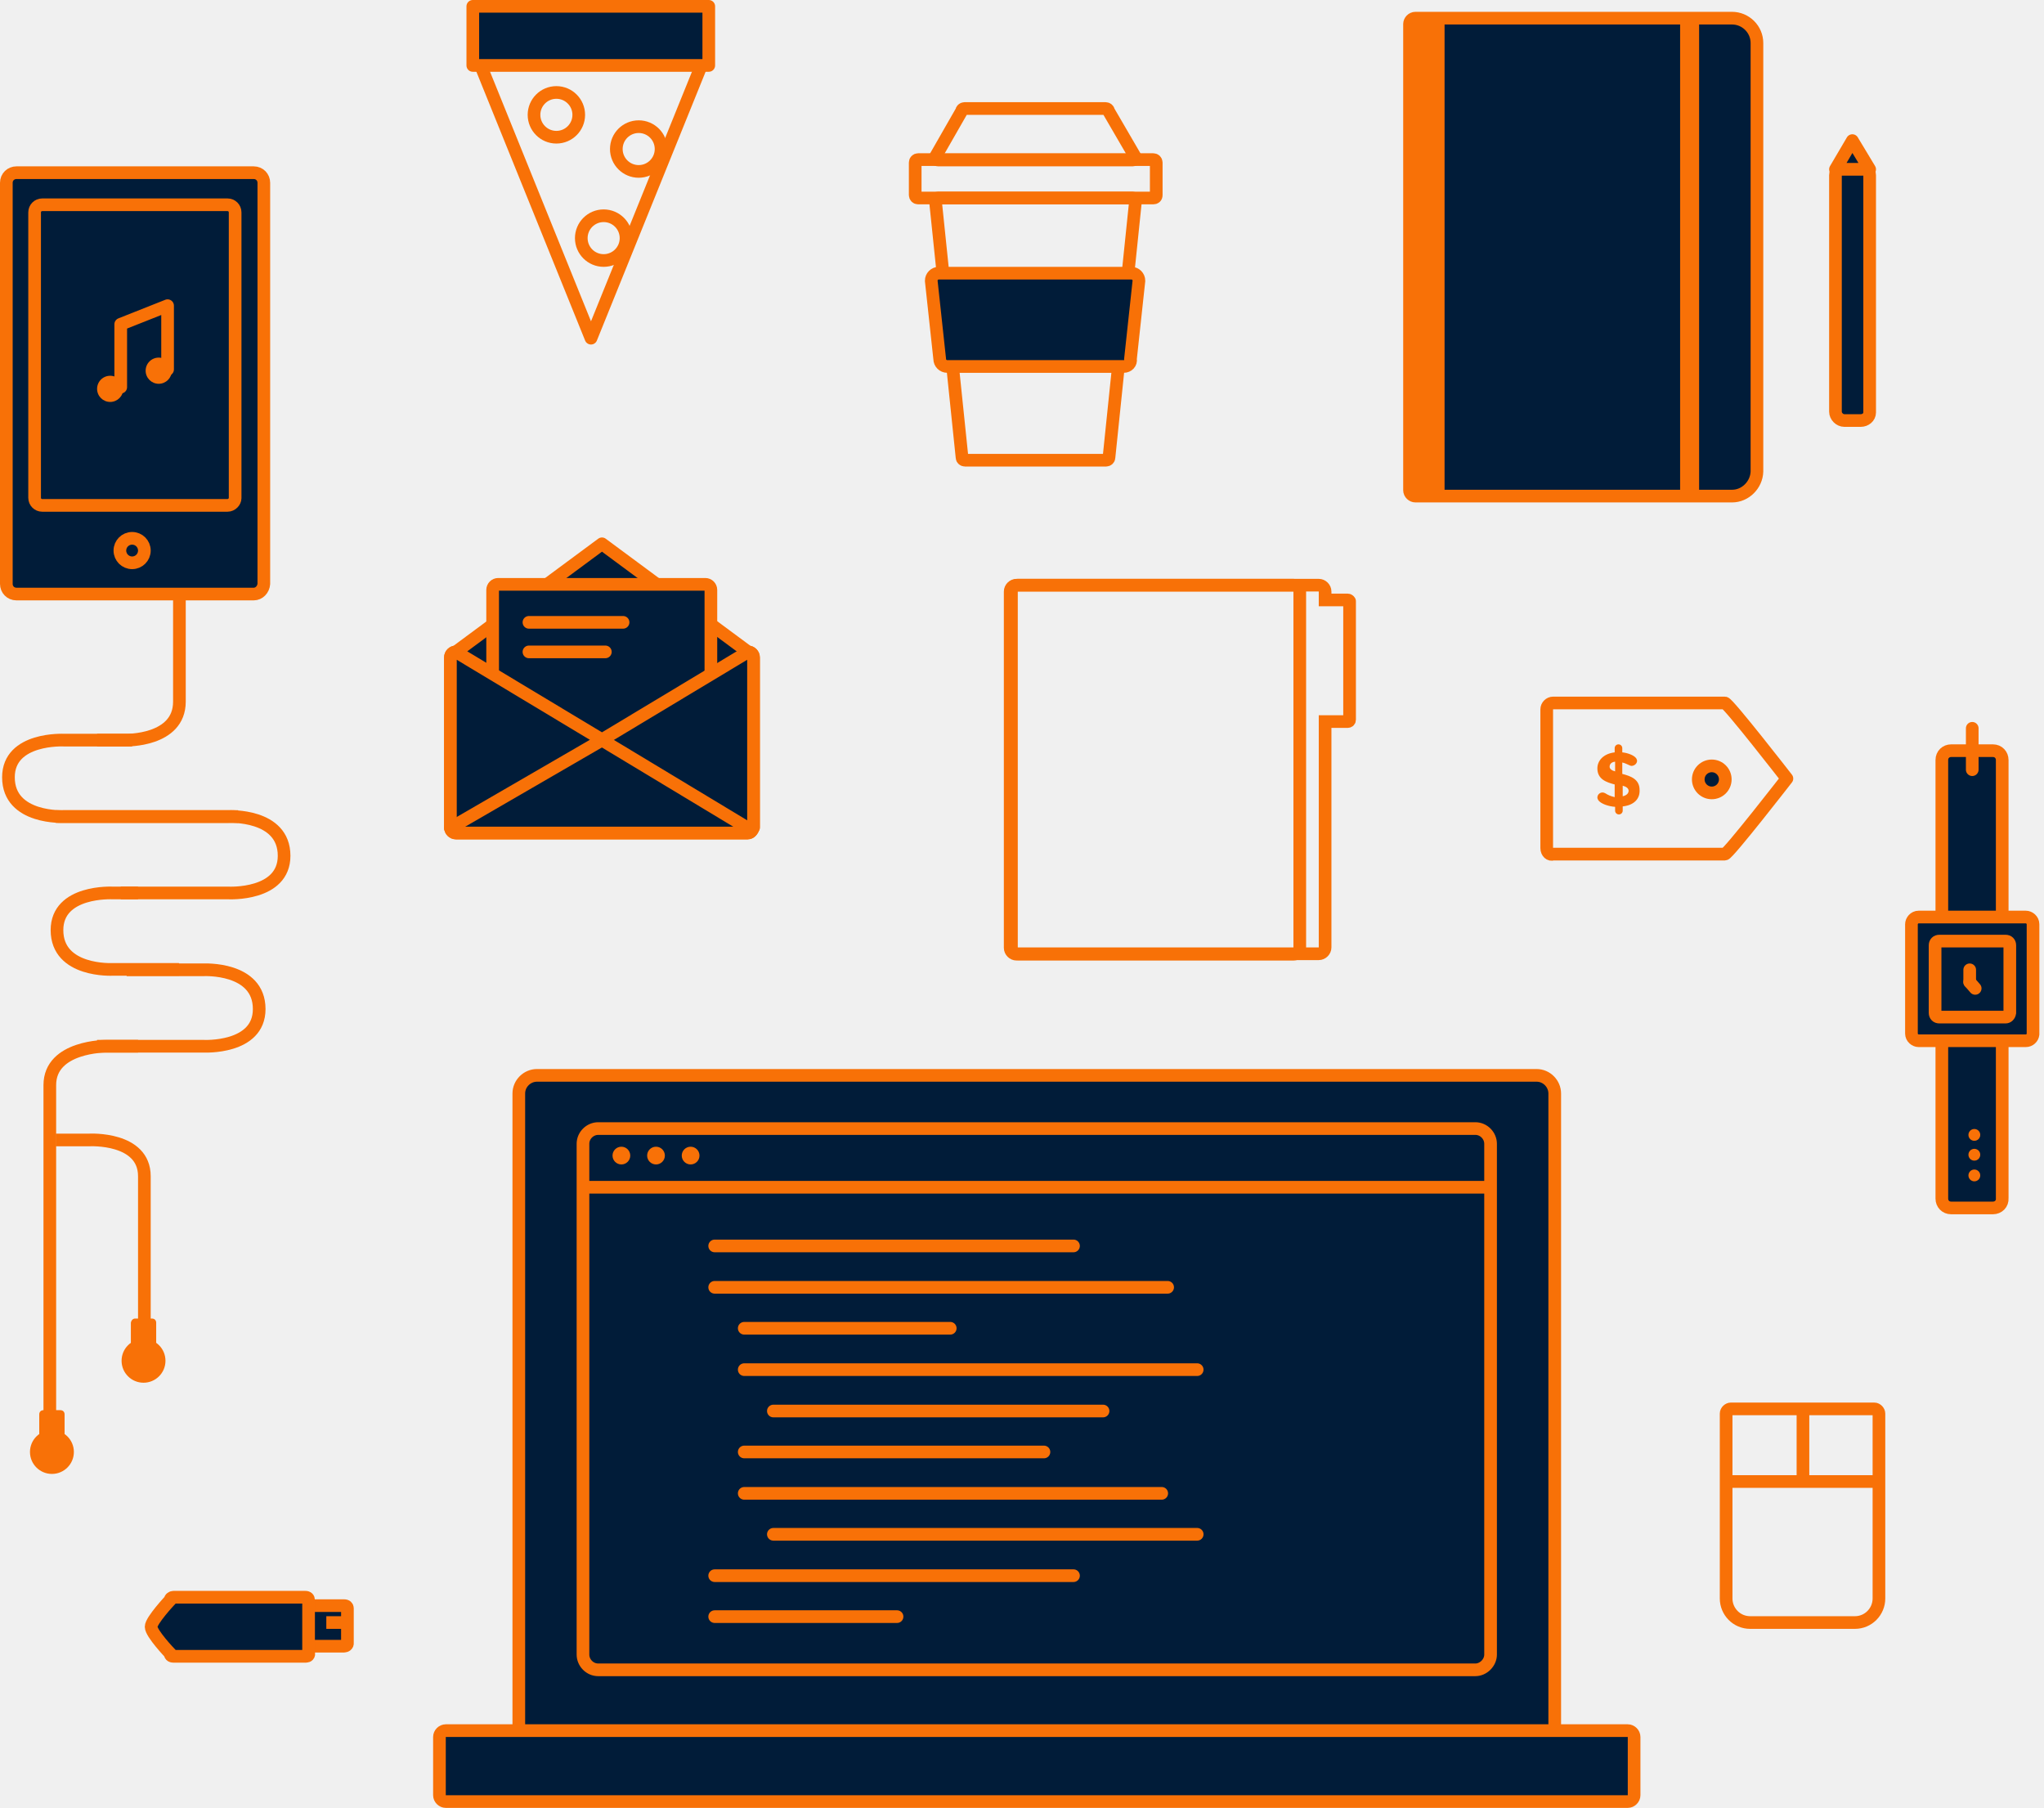
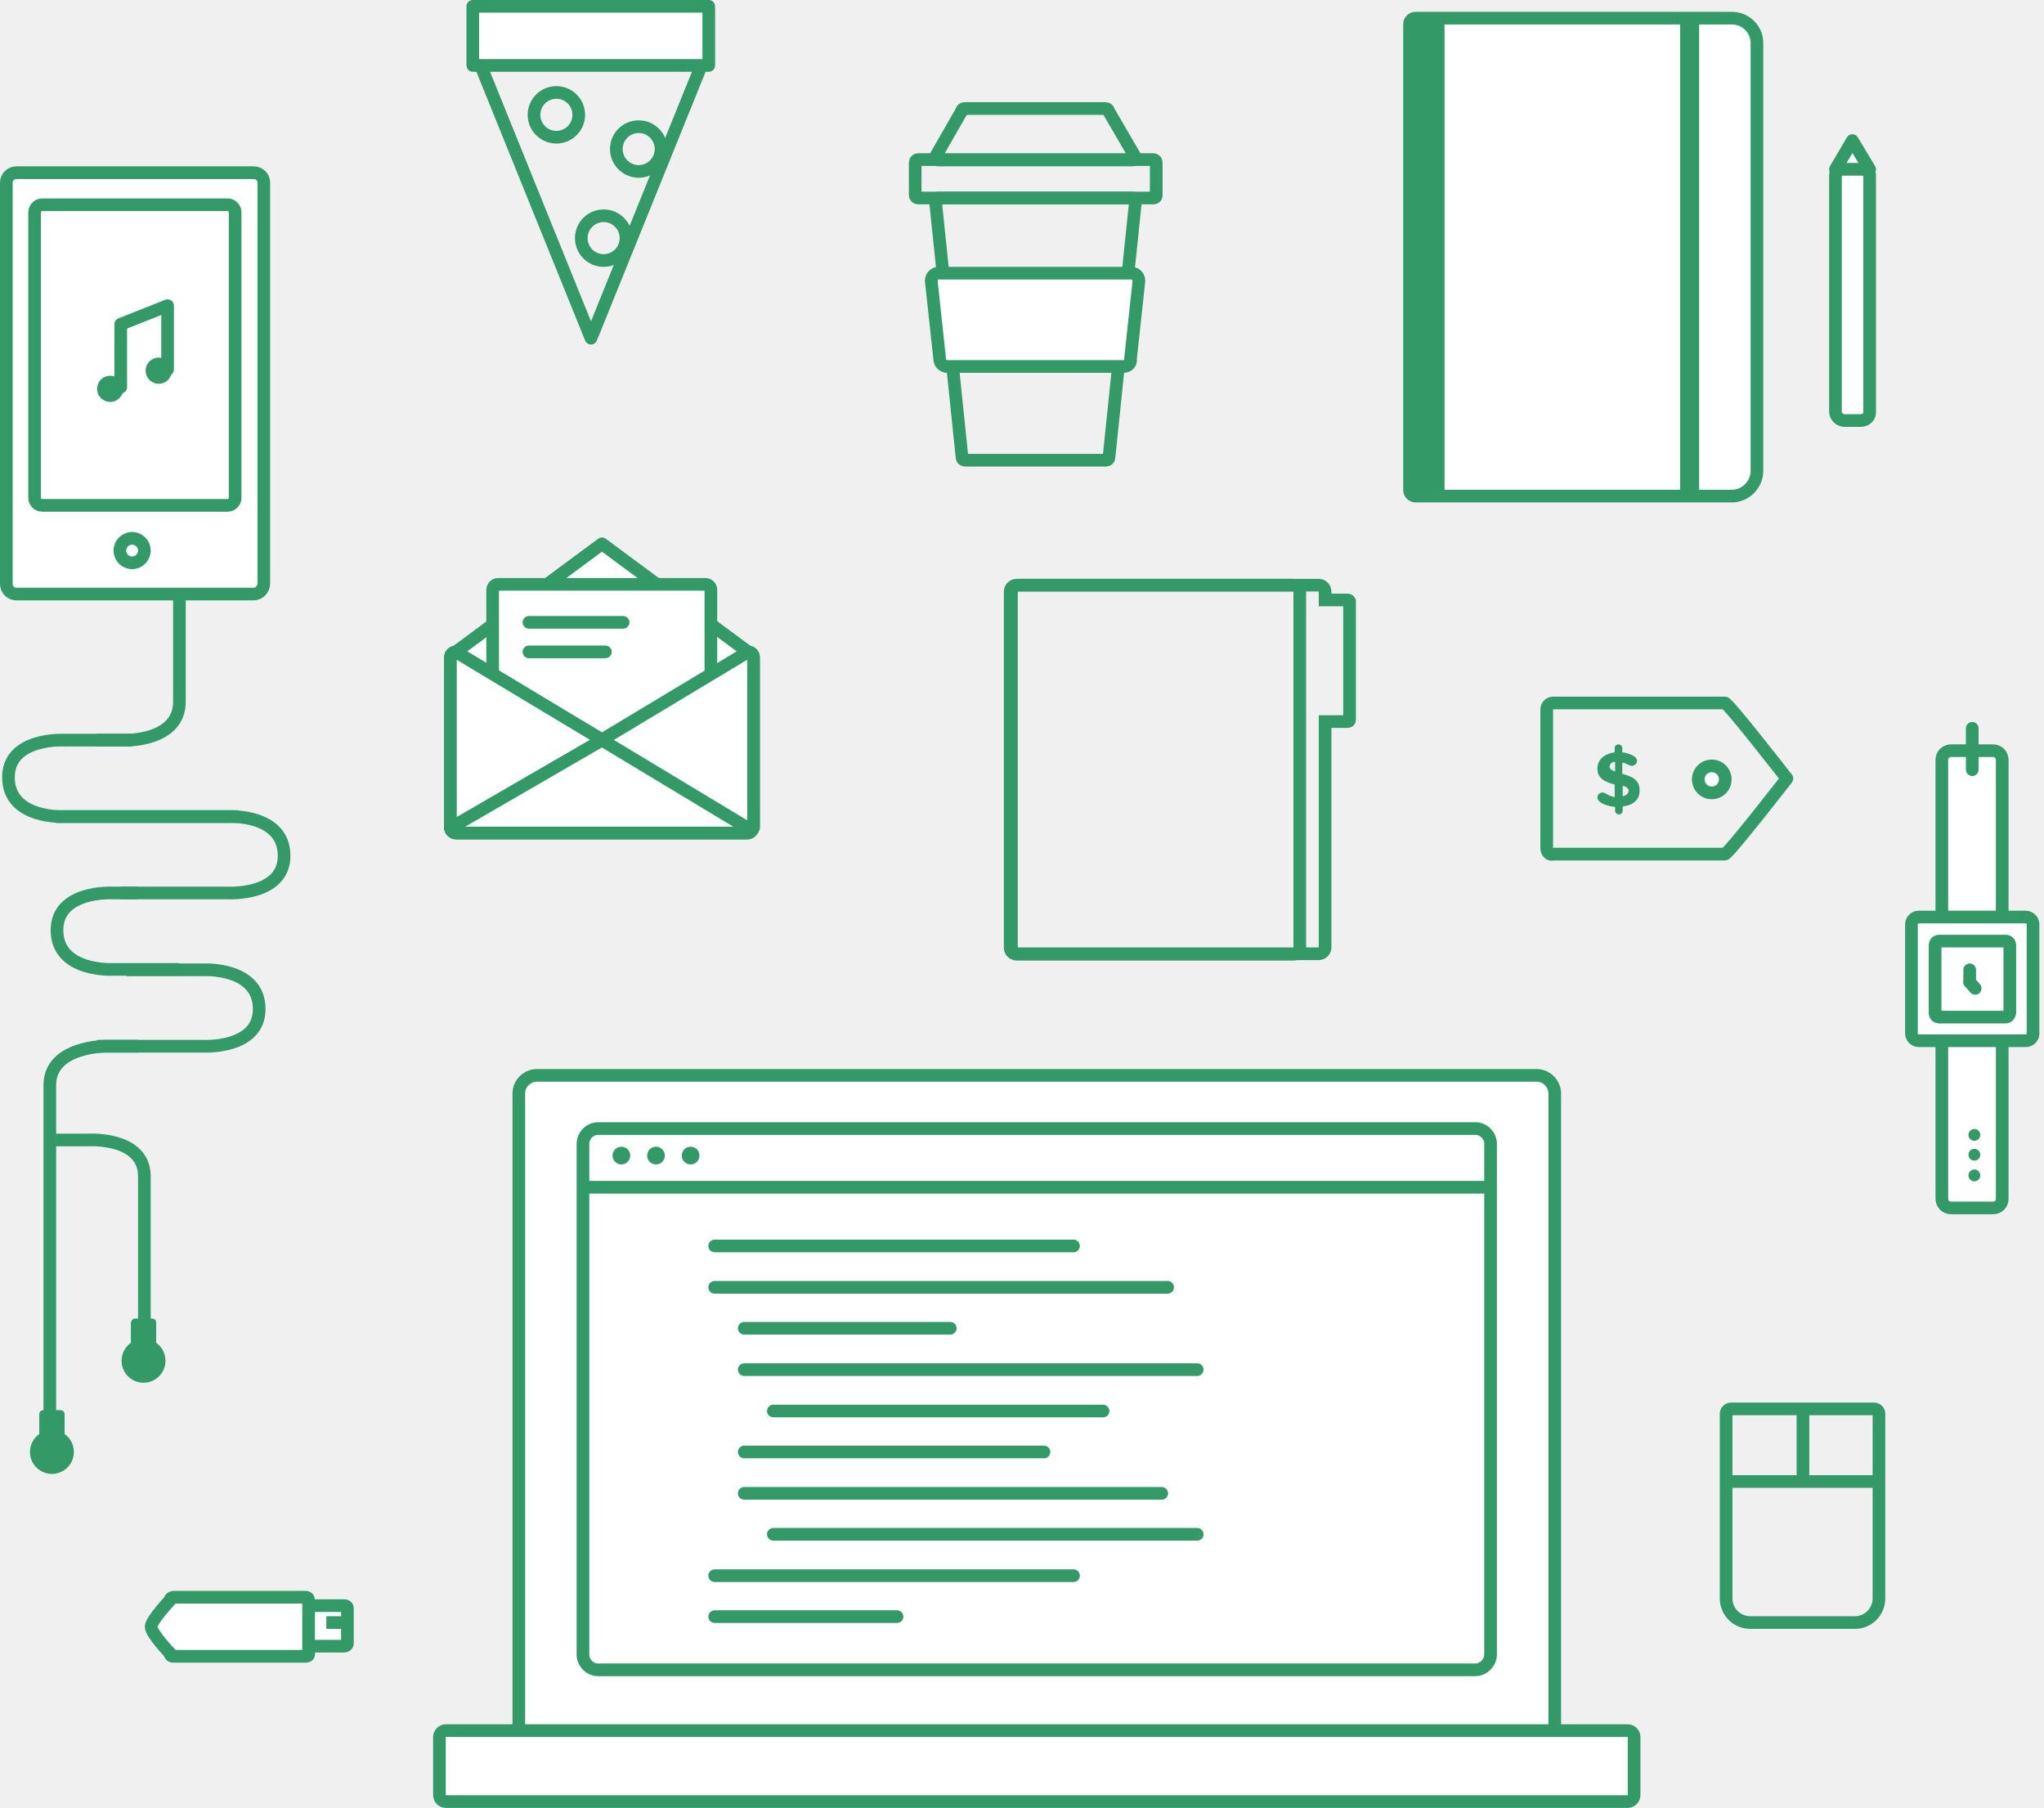
<svg xmlns="http://www.w3.org/2000/svg" version="1.1" id="Layer_1" x="0px" y="0px" viewBox="51.8 0.3 484.2 428.2" enable-background="new 51.8 0.3 484.2 428.2" xml:space="preserve">
  <g>
-     <path fill="#011C39" stroke="#F87107" stroke-width="3" stroke-miterlimit="10" d="M415.8,415.1H179c-2.4,0-4.3-2-4.3-4.3V259.3   c0-2.4,2-4.3,4.3-4.3h236.8c2.4,0,4.3,2,4.3,4.3v151.5C420.1,413.2,418.2,415.1,415.8,415.1z" />
-     <path fill="none" stroke="#F87107" stroke-width="3" stroke-miterlimit="10" d="M401.3,395.8H193.5c-2,0-3.6-1.7-3.6-3.6v-121   c0-2,1.7-3.6,3.6-3.6h207.8c2,0,3.6,1.7,3.6,3.6v121C404.9,394.1,403.2,395.8,401.3,395.8z" />
-     <path fill="#011C39" stroke="#F87107" stroke-width="3" stroke-miterlimit="10" d="M437.4,427h-280c-0.8,0-1.5-0.7-1.5-1.5v-13.8   c0-0.8,0.7-1.5,1.5-1.5h280c0.8,0,1.5,0.7,1.5,1.5v13.8C438.9,426.3,438.2,427,437.4,427z" />
-     <line fill="none" stroke="#F87107" stroke-width="3" stroke-miterlimit="10" x1="189.1" y1="281.5" x2="405.1" y2="281.5" />
-     <circle fill="#F87107" cx="199" cy="274" r="2.1" />
-     <circle fill="#F87107" cx="207.2" cy="274" r="2.1" />
-     <circle fill="#F87107" cx="215.4" cy="274" r="2.1" />
-     <line fill="none" stroke="#F87107" stroke-width="3" stroke-linecap="round" stroke-miterlimit="10" x1="221.1" y1="295.4" x2="306.1" y2="295.4" />
-     <line fill="none" stroke="#F87107" stroke-width="3" stroke-linecap="round" stroke-miterlimit="10" x1="221.1" y1="373.5" x2="306.1" y2="373.5" />
-     <line fill="none" stroke="#F87107" stroke-width="3" stroke-linecap="round" stroke-miterlimit="10" x1="221.1" y1="383.2" x2="264.3" y2="383.2" />
-     <line fill="none" stroke="#F87107" stroke-width="3" stroke-linecap="round" stroke-miterlimit="10" x1="221.1" y1="305.2" x2="328.4" y2="305.2" />
-     <line fill="none" stroke="#F87107" stroke-width="3" stroke-linecap="round" stroke-miterlimit="10" x1="228.1" y1="314.9" x2="276.9" y2="314.9" />
-     <line fill="none" stroke="#F87107" stroke-width="3" stroke-linecap="round" stroke-miterlimit="10" x1="228.1" y1="324.7" x2="335.4" y2="324.7" />
-     <line fill="none" stroke="#F87107" stroke-width="3" stroke-linecap="round" stroke-miterlimit="10" x1="228.1" y1="344.2" x2="299.1" y2="344.2" />
-     <line fill="none" stroke="#F87107" stroke-width="3" stroke-linecap="round" stroke-miterlimit="10" x1="235" y1="334.5" x2="313.1" y2="334.5" />
-     <line fill="none" stroke="#F87107" stroke-width="3" stroke-linecap="round" stroke-miterlimit="10" x1="228.1" y1="354" x2="327" y2="354" />
-     <line fill="none" stroke="#F87107" stroke-width="3" stroke-linecap="round" stroke-miterlimit="10" x1="235" y1="363.7" x2="335.4" y2="363.7" />
-     <path fill="#011C39" stroke="#F87107" stroke-width="3" stroke-miterlimit="10" d="M523.9,286.4H514c-1.3,0-2.2-1-2.2-2.2V180.3   c0-1.3,1-2.2,2.2-2.2h9.9c1.3,0,2.2,1,2.2,2.2v103.8C526.2,285.4,525.2,286.4,523.9,286.4z" />
-     <path fill="#011C39" stroke="#F87107" stroke-width="3" stroke-miterlimit="10" d="M531.7,246.8h-25.4c-0.8,0-1.7-0.7-1.7-1.7   v-25.9c0-0.8,0.7-1.7,1.7-1.7h25.4c0.8,0,1.7,0.7,1.7,1.7v26.1C533.3,246.1,532.6,246.8,531.7,246.8z" />
-     <path fill="#011C39" stroke="#F87107" stroke-width="3" stroke-miterlimit="10" d="M526.9,241.2h-15.7c-0.6,0-1-0.4-1-1v-16   c0-0.6,0.4-1,1-1h15.7c0.6,0,1,0.4,1,1v16C527.8,240.8,527.4,241.2,526.9,241.2z" />
-     <line fill="none" stroke="#F87107" stroke-width="3" stroke-linecap="round" stroke-miterlimit="10" x1="518.4" y1="232.9" x2="518.4" y2="230" />
-     <line fill="none" stroke="#F87107" stroke-width="3" stroke-linecap="round" stroke-miterlimit="10" x1="518.4" y1="232.9" x2="519.7" y2="234.4" />
-     <ellipse fill="none" stroke="#F87107" stroke-width="3" stroke-linecap="round" stroke-linejoin="round" stroke-miterlimit="10" cx="534.5" cy="233" rx="0" ry="1.1" />
-     <circle fill="#F87107" cx="519.5" cy="269.1" r="1.4" />
-     <circle fill="#F87107" cx="519.5" cy="273.8" r="1.4" />
-     <circle fill="#F87107" cx="519.5" cy="278.7" r="1.4" />
-     <line fill="none" stroke="#F87107" stroke-width="3" stroke-linecap="round" stroke-linejoin="round" stroke-miterlimit="10" x1="519" y1="182.6" x2="519" y2="172.8" />
-     <path fill="#011C39" stroke="#F87107" stroke-width="3" stroke-miterlimit="10" d="M133.3,390.2h-31.6c-0.6,0-0.8-0.3-0.8-0.6   c0,0-4.5-3.1-4.5-4.2c0-1,4.5-4.2,4.5-4.2c0-0.3,0.4-0.6,0.8-0.6h31.6c0.6,0,0.8,0.3,0.8,0.6v8.2   C134.2,389.9,133.7,390.2,133.3,390.2z" />
-     <path fill="#011C39" stroke="#F87107" stroke-width="3" stroke-miterlimit="10" d="M124.3,392.6H92.9c-0.6,0-0.8-0.3-0.8-0.7   c0,0-4.5-4.7-4.5-6.3c0-1.5,4.5-6.3,4.5-6.3c0-0.4,0.4-0.7,0.8-0.7h31.2c0.6,0,0.8,0.3,0.8,0.7v12.5   C125.1,392.3,124.7,392.6,124.3,392.6z" />
-     <line fill="none" stroke="#F87107" stroke-width="3" stroke-miterlimit="10" x1="133.3" y1="384.6" x2="129.1" y2="384.6" />
-     <path fill="none" stroke="#F87107" stroke-width="3" stroke-miterlimit="10" d="M320.1,38.2H274c-0.4,0-0.7-0.3-0.7-0.6l6.3-11   c0-0.3,0.3-0.6,0.7-0.6h33.4c0.4,0,0.7,0.3,0.7,0.6l6.4,11C320.8,37.9,320.5,38.2,320.1,38.2z" />
-     <path fill="none" stroke="#F87107" stroke-width="3" stroke-miterlimit="10" d="M325,47.2h-55.7c-0.4,0-0.7-0.3-0.7-0.7v-7.7   c0-0.4,0.3-0.7,0.7-0.7H325c0.4,0,0.7,0.3,0.7,0.7v7.7C325.7,47,325.4,47.2,325,47.2z" />
-     <path fill="none" stroke="#F87107" stroke-width="3" stroke-miterlimit="10" d="M274,47.2h46.1c0.4,0,0.7,0.3,0.7,0.6l-6.3,60.9   c0,0.3-0.3,0.6-0.7,0.6h-33.4c-0.4,0-0.7-0.3-0.7-0.6l-6.3-60.8C273.3,47.5,273.7,47.2,274,47.2z" />
-     <path fill="#011C39" stroke="#F87107" stroke-width="3" stroke-miterlimit="10" d="M318,87.1h-41.8c-1,0-1.8-0.8-1.8-1.8l-2-18.5   c0-1,0.8-1.8,1.8-1.8h45.6c1,0,1.8,0.8,1.8,1.8l-2,18.5C319.8,86.3,319,87.1,318,87.1z" />
-     <path fill="#011C39" stroke="#F87107" stroke-width="3" stroke-miterlimit="10" d="M462.1,117.8h-75c-0.7,0-1.4-0.6-1.4-1.4V6   c0-0.7,0.6-1.4,1.4-1.4h75c3.2,0,5.9,2.6,5.9,5.9V112C467.9,115.1,465.3,117.8,462.1,117.8z" />
-     <rect x="449.8" y="5.3" fill="#F87107" width="4.5" height="111.8" />
-     <rect x="386.1" y="4.6" fill="#F87107" width="7.9" height="113.2" />
-     <path fill="#011C39" stroke="#F87107" stroke-width="3" stroke-miterlimit="10" d="M492.6,99.9h-3.9c-1.1,0-2.1-1-2.1-2.1v-56   c0-1.1,1-2.1,2.1-2.1h3.9c1.1,0,2.1,1,2.1,2.1V98C494.7,99.1,493.7,99.9,492.6,99.9z" />
-     <polygon fill="#011C39" stroke="#F87107" stroke-width="3" stroke-linecap="round" stroke-linejoin="round" stroke-miterlimit="10" points="   486.6,40.4 490.6,33.6 494.7,40.4  " />
-     <path fill="none" stroke="#F87107" stroke-width="3" stroke-miterlimit="10" d="M80.4,211.8h25.5c0,0,13.2,0.7,13.2-8.8   c0-10-13.2-9.3-13.2-9.3H65" />
-     <path fill="none" stroke="#F87107" stroke-width="3" stroke-miterlimit="10" d="M74.8,248.1H100c0,0,13.2,0.7,13.2-8.8   c0-10-13.2-9.3-13.2-9.3H81.8" />
-     <path fill="none" stroke="#F87107" stroke-width="3" stroke-miterlimit="10" d="M74.8,175.6h6.8c0,0,12.7,0.3,12.7-9.1v-34.1" />
-     <path fill="none" stroke="#F87107" stroke-width="3" stroke-miterlimit="10" d="M83.1,175.6H67c0,0-13.2-0.7-13.2,8.8   c0,10,13.2,9.3,13.2,9.3h41.2" />
-     <path fill="none" stroke="#F87107" stroke-width="3" stroke-miterlimit="10" d="M84.5,211.8h-6c0,0-13.2-0.7-13.2,8.8   c0,10,13.2,9.3,13.2,9.3h15.7" />
-     <path fill="none" stroke="#F87107" stroke-width="3" stroke-miterlimit="10" d="M84.5,248.1H77c0,0-13.4-0.1-13.4,9.2v78.6" />
-     <circle fill="#F87107" cx="64.1" cy="344.2" r="5.2" />
-     <path fill="#F87107" d="M62.1,334.3h4c0.6,0,1,0.4,1,1v9.1c0,0.6-0.4,1-1,1h-4c-0.6,0-1-0.4-1-1v-9.1   C61.1,334.7,61.5,334.3,62.1,334.3z" />
-     <circle fill="#F87107" cx="85.8" cy="322.6" r="5.2" />
-     <path fill="#F87107" d="M83.8,312.6h4c0.6,0,1,0.4,1,1v9.1c0,0.6-0.4,1-1,1h-4c-0.6,0-1-0.4-1-1v-9.1   C82.9,313,83.3,312.6,83.8,312.6z" />
-     <path fill="#011C39" stroke="#F87107" stroke-width="3" stroke-miterlimit="10" d="M111.9,141H55.7c-1.4,0-2.4-1.1-2.4-2.4v-95   c0-1.4,1.1-2.4,2.4-2.4h56.2c1.4,0,2.4,1.1,2.4,2.4v95C114.2,139.9,113.2,141,111.9,141z" />
-     <path fill="#011C39" stroke="#F87107" stroke-width="3" stroke-miterlimit="10" d="M105.7,120H61.8c-1,0-1.8-0.8-1.8-1.8V50.6   c0-1,0.8-1.8,1.8-1.8h43.9c1,0,1.8,0.8,1.8,1.8v67.7C107.5,119.1,106.7,120,105.7,120z" />
-     <circle fill="#011C39" stroke="#F87107" stroke-width="3" stroke-miterlimit="10" cx="83.1" cy="130.7" r="2.9" />
-     <circle fill="#F87107" cx="77.9" cy="92.4" r="3.1" />
-     <circle fill="#F87107" cx="89.4" cy="88.1" r="3.1" />
-     <polyline fill="none" stroke="#F87107" stroke-width="3" stroke-linecap="round" stroke-linejoin="round" stroke-miterlimit="10" points="   91.5,87.8 91.5,72.7 80.4,77.1 80.4,92  " />
-     <path fill="none" stroke="#F87107" stroke-width="3" stroke-miterlimit="10" d="M65,270.3h8c0,0,13-0.7,13,8.6v36" />
-     <polygon fill="none" stroke="#F87107" stroke-width="3" stroke-linecap="round" stroke-linejoin="round" stroke-miterlimit="10" points="   218.3,14.9 191.8,80.4 165.3,14.9  " />
-     <circle fill="none" stroke="#F87107" stroke-width="3" stroke-linecap="round" stroke-linejoin="round" stroke-miterlimit="10" cx="194.8" cy="56.7" r="5.3" />
-     <circle fill="none" stroke="#F87107" stroke-width="3" stroke-linecap="round" stroke-linejoin="round" stroke-miterlimit="10" cx="183.6" cy="27.5" r="5.3" />
-     <circle fill="none" stroke="#F87107" stroke-width="3" stroke-linecap="round" stroke-linejoin="round" stroke-miterlimit="10" cx="203.1" cy="35.6" r="5.3" />
-     <polygon fill="#011C39" stroke="#F87107" stroke-width="3" stroke-linecap="round" stroke-linejoin="round" stroke-miterlimit="10" points="   219.7,15.8 191.8,15.8 163.8,15.8 163.8,1.8 191.7,1.8 219.7,1.8  " />
-     <path fill="none" stroke="#F87107" stroke-width="3" stroke-miterlimit="10" d="M491.2,384.6h-24.8c-3.2,0-5.7-2.6-5.7-5.7v-43.8   c0-0.6,0.6-1.1,1.1-1.1h34c0.6,0,1.1,0.6,1.1,1.1v43.8C496.9,382,494.4,384.6,491.2,384.6z" />
-     <line fill="none" stroke="#F87107" stroke-width="3" stroke-miterlimit="10" x1="478.9" y1="333.1" x2="478.9" y2="351.2" />
-     <line fill="none" stroke="#F87107" stroke-width="3" stroke-miterlimit="10" x1="460.8" y1="351.2" x2="495.6" y2="351.2" />
-     <path fill="none" stroke="#F87107" stroke-width="3" stroke-linecap="round" stroke-linejoin="round" stroke-miterlimit="10" d="   M418.2,201.2v-32.9c0-0.8,0.7-1.5,1.5-1.5h40.7c0.8,0,14.7,17.9,14.7,17.9s-13.9,17.9-14.7,17.9h-40.7   C419,202.9,418.2,202.2,418.2,201.2z" />
-     <circle fill="#011C39" stroke="#F87107" stroke-width="3" stroke-miterlimit="10" cx="457.3" cy="184.9" r="3.2" />
-     <path fill="#F87107" d="M436.2,191.3v1c0,0.5-0.4,0.9-0.9,0.9s-0.9-0.4-0.9-0.9v-0.9c-1.5-0.1-3.4-0.7-4-1.6   c-0.1-0.2-0.2-0.4-0.2-0.6c0-0.7,0.6-1.2,1.2-1.2c0.3,0,0.5,0.1,0.7,0.2c0.6,0.4,1.3,0.7,2.2,0.9v-3c-1.9-0.5-4.1-1.2-4.1-3.8   c0-1.9,1.5-3.5,4.1-3.8v-1c0-0.5,0.4-0.9,0.9-0.9s0.9,0.4,0.9,0.9v1c1.1,0.1,2.7,0.6,3.3,1.4c0.1,0.2,0.2,0.4,0.2,0.6   c0,0.7-0.7,1.2-1.3,1.2c-0.1,0-0.2,0-0.4-0.1c-0.5-0.2-1.2-0.6-1.8-0.7v2.7c1.9,0.5,4.1,1.2,4.1,3.8   C440.3,189.4,439,191,436.2,191.3z M434.4,180.7c-0.9,0.1-1.3,0.6-1.3,1.2c0,0.5,0.5,0.9,1.3,1.1V180.7z M436.2,186.4v2.5   c0.9-0.2,1.4-0.7,1.4-1.3C437.6,187,437,186.6,436.2,186.4z" />
-     <path fill="#011C39" stroke="#F87107" stroke-width="3" stroke-linecap="round" stroke-linejoin="round" stroke-miterlimit="10" d="   M228.9,197.6h-69.1c-0.7,0-1.3-0.6-1.3-1.3V156c0-0.7,0.6-1.3,1.3-1.3l34.6-25.6l34.6,25.6c0.7,0,1.3,0.6,1.3,1.3v40.3   C230,197,229.6,197.6,228.9,197.6z" />
-     <path fill="#011C39" stroke="#F87107" stroke-width="3" stroke-linecap="round" stroke-linejoin="round" stroke-miterlimit="10" d="   M218.9,187.3h-49.1c-0.7,0-1.3-0.6-1.3-1.3v-46c0-0.7,0.6-1.3,1.3-1.3h49.1c0.7,0,1.3,0.6,1.3,1.3v46   C220.1,186.9,219.6,187.3,218.9,187.3z" />
-     <path fill="#011C39" stroke="#F87107" stroke-width="3" stroke-linecap="round" stroke-linejoin="round" stroke-miterlimit="10" d="   M228.9,197.6h-69.1c-0.7,0-1.3-0.6-1.3-1.3V156c0-0.7,0.6-1.3,1.3-1.3l34.6,20.8l34.6-20.8c0.7,0,1.3,0.6,1.3,1.3v40.3   C230,197,229.6,197.6,228.9,197.6z" />
-     <line fill="none" stroke="#F87107" stroke-width="3" stroke-linecap="round" stroke-linejoin="round" stroke-miterlimit="10" x1="158.5" y1="196.4" x2="194.4" y2="175.6" />
-     <line fill="none" stroke="#F87107" stroke-width="3" stroke-linecap="round" stroke-linejoin="round" stroke-miterlimit="10" x1="228.9" y1="196.4" x2="194.4" y2="175.6" />
-     <line fill="none" stroke="#F87107" stroke-width="3" stroke-linecap="round" stroke-linejoin="round" stroke-miterlimit="10" x1="177.1" y1="147.7" x2="199.4" y2="147.7" />
-     <line fill="none" stroke="#F87107" stroke-width="3" stroke-linecap="round" stroke-linejoin="round" stroke-miterlimit="10" x1="177.1" y1="154.7" x2="195.2" y2="154.7" />
-     <path fill="none" stroke="#F87107" stroke-width="3" stroke-miterlimit="10" d="M358.2,226.3h-65.6c-0.8,0-1.5-0.7-1.5-1.5v-84.4   c0-0.8,0.7-1.5,1.5-1.5h65.6c0.8,0,1.5,0.7,1.5,1.5v84.4C359.8,225.6,359.1,226.3,358.2,226.3z" />
-     <path fill="none" stroke="#F87107" stroke-width="3" stroke-miterlimit="10" d="M371.1,142.4h-5.4v-2c0-0.8-0.7-1.5-1.5-1.5h-71.3   c-0.8,0-1.5,0.7-1.5,1.5v84.3c0,0.8,0.7,1.5,1.5,1.5h71.3c0.8,0,1.5-0.7,1.5-1.5v-53.5h5.4c0.1,0,0.4-0.1,0.4-0.4v-28.1   C371.5,142.6,371.2,142.4,371.1,142.4z" />
+     <path fill="#FFFFFF" stroke="#339966" stroke-width="3" stroke-miterlimit="10" d="M415.8,415.1H179c-2.4,0-4.3-2-4.3-4.3V259.3   c0-2.4,2-4.3,4.3-4.3h236.8c2.4,0,4.3,2,4.3,4.3v151.5C420.1,413.2,418.2,415.1,415.8,415.1z" />
+     <path fill="none" stroke="#339966" stroke-width="3" stroke-miterlimit="10" d="M401.3,395.8H193.5c-2,0-3.6-1.7-3.6-3.6v-121   c0-2,1.7-3.6,3.6-3.6h207.8c2,0,3.6,1.7,3.6,3.6v121C404.9,394.1,403.2,395.8,401.3,395.8z" />
+     <path fill="#FFFFFF" stroke="#339966" stroke-width="3" stroke-miterlimit="10" d="M437.4,427h-280c-0.8,0-1.5-0.7-1.5-1.5v-13.8   c0-0.8,0.7-1.5,1.5-1.5h280c0.8,0,1.5,0.7,1.5,1.5v13.8C438.9,426.3,438.2,427,437.4,427z" />
+     <line fill="none" stroke="#339966" stroke-width="3" stroke-miterlimit="10" x1="189.1" y1="281.5" x2="405.1" y2="281.5" />
+     <circle fill="#339966" cx="199" cy="274" r="2.1" />
+     <circle fill="#339966" cx="207.2" cy="274" r="2.1" />
+     <circle fill="#339966" cx="215.4" cy="274" r="2.1" />
+     <line fill="none" stroke="#339966" stroke-width="3" stroke-linecap="round" stroke-miterlimit="10" x1="221.1" y1="295.4" x2="306.1" y2="295.4" />
+     <line fill="none" stroke="#339966" stroke-width="3" stroke-linecap="round" stroke-miterlimit="10" x1="221.1" y1="373.5" x2="306.1" y2="373.5" />
+     <line fill="none" stroke="#339966" stroke-width="3" stroke-linecap="round" stroke-miterlimit="10" x1="221.1" y1="383.2" x2="264.3" y2="383.2" />
+     <line fill="none" stroke="#339966" stroke-width="3" stroke-linecap="round" stroke-miterlimit="10" x1="221.1" y1="305.2" x2="328.4" y2="305.2" />
+     <line fill="none" stroke="#339966" stroke-width="3" stroke-linecap="round" stroke-miterlimit="10" x1="228.1" y1="314.9" x2="276.9" y2="314.9" />
+     <line fill="none" stroke="#339966" stroke-width="3" stroke-linecap="round" stroke-miterlimit="10" x1="228.1" y1="324.7" x2="335.4" y2="324.7" />
+     <line fill="none" stroke="#339966" stroke-width="3" stroke-linecap="round" stroke-miterlimit="10" x1="228.1" y1="344.2" x2="299.1" y2="344.2" />
+     <line fill="none" stroke="#339966" stroke-width="3" stroke-linecap="round" stroke-miterlimit="10" x1="235" y1="334.5" x2="313.1" y2="334.5" />
+     <line fill="none" stroke="#339966" stroke-width="3" stroke-linecap="round" stroke-miterlimit="10" x1="228.1" y1="354" x2="327" y2="354" />
+     <line fill="none" stroke="#339966" stroke-width="3" stroke-linecap="round" stroke-miterlimit="10" x1="235" y1="363.7" x2="335.4" y2="363.7" />
+     <path fill="#FFFFFF" stroke="#339966" stroke-width="3" stroke-miterlimit="10" d="M523.9,286.4H514c-1.3,0-2.2-1-2.2-2.2V180.3   c0-1.3,1-2.2,2.2-2.2h9.9c1.3,0,2.2,1,2.2,2.2v103.8C526.2,285.4,525.2,286.4,523.9,286.4z" />
+     <path fill="#FFFFFF" stroke="#339966" stroke-width="3" stroke-miterlimit="10" d="M531.7,246.8h-25.4c-0.8,0-1.7-0.7-1.7-1.7   v-25.9c0-0.8,0.7-1.7,1.7-1.7h25.4c0.8,0,1.7,0.7,1.7,1.7v26.1C533.3,246.1,532.6,246.8,531.7,246.8z" />
+     <path fill="#FFFFFF" stroke="#339966" stroke-width="3" stroke-miterlimit="10" d="M526.9,241.2h-15.7c-0.6,0-1-0.4-1-1v-16   c0-0.6,0.4-1,1-1h15.7c0.6,0,1,0.4,1,1v16C527.8,240.8,527.4,241.2,526.9,241.2z" />
+     <line fill="none" stroke="#339966" stroke-width="3" stroke-linecap="round" stroke-miterlimit="10" x1="518.4" y1="232.9" x2="518.4" y2="230" />
+     <line fill="none" stroke="#339966" stroke-width="3" stroke-linecap="round" stroke-miterlimit="10" x1="518.4" y1="232.9" x2="519.7" y2="234.4" />
+     <ellipse fill="none" stroke="#339966" stroke-width="3" stroke-linecap="round" stroke-linejoin="round" stroke-miterlimit="10" cx="534.5" cy="233" rx="0" ry="1.1" />
+     <circle fill="#339966" cx="519.5" cy="269.1" r="1.4" />
+     <circle fill="#339966" cx="519.5" cy="273.8" r="1.4" />
+     <circle fill="#339966" cx="519.5" cy="278.7" r="1.4" />
+     <line fill="none" stroke="#339966" stroke-width="3" stroke-linecap="round" stroke-linejoin="round" stroke-miterlimit="10" x1="519" y1="182.6" x2="519" y2="172.8" />
+     <path fill="#FFFFFF" stroke="#339966" stroke-width="3" stroke-miterlimit="10" d="M133.3,390.2h-31.6c-0.6,0-0.8-0.3-0.8-0.6   c0,0-4.5-3.1-4.5-4.2c0-1,4.5-4.2,4.5-4.2c0-0.3,0.4-0.6,0.8-0.6h31.6c0.6,0,0.8,0.3,0.8,0.6v8.2   C134.2,389.9,133.7,390.2,133.3,390.2z" />
+     <path fill="#FFFFFF" stroke="#339966" stroke-width="3" stroke-miterlimit="10" d="M124.3,392.6H92.9c-0.6,0-0.8-0.3-0.8-0.7   c0,0-4.5-4.7-4.5-6.3c0-1.5,4.5-6.3,4.5-6.3c0-0.4,0.4-0.7,0.8-0.7h31.2c0.6,0,0.8,0.3,0.8,0.7v12.5   C125.1,392.3,124.7,392.6,124.3,392.6z" />
+     <line fill="none" stroke="#339966" stroke-width="3" stroke-miterlimit="10" x1="133.3" y1="384.6" x2="129.1" y2="384.6" />
+     <path fill="none" stroke="#339966" stroke-width="3" stroke-miterlimit="10" d="M320.1,38.2H274c-0.4,0-0.7-0.3-0.7-0.6l6.3-11   c0-0.3,0.3-0.6,0.7-0.6h33.4c0.4,0,0.7,0.3,0.7,0.6l6.4,11C320.8,37.9,320.5,38.2,320.1,38.2z" />
+     <path fill="none" stroke="#339966" stroke-width="3" stroke-miterlimit="10" d="M325,47.2h-55.7c-0.4,0-0.7-0.3-0.7-0.7v-7.7   c0-0.4,0.3-0.7,0.7-0.7H325c0.4,0,0.7,0.3,0.7,0.7v7.7C325.7,47,325.4,47.2,325,47.2z" />
+     <path fill="none" stroke="#339966" stroke-width="3" stroke-miterlimit="10" d="M274,47.2h46.1c0.4,0,0.7,0.3,0.7,0.6l-6.3,60.9   c0,0.3-0.3,0.6-0.7,0.6h-33.4c-0.4,0-0.7-0.3-0.7-0.6l-6.3-60.8C273.3,47.5,273.7,47.2,274,47.2z" />
+     <path fill="#FFFFFF" stroke="#339966" stroke-width="3" stroke-miterlimit="10" d="M318,87.1h-41.8c-1,0-1.8-0.8-1.8-1.8l-2-18.5   c0-1,0.8-1.8,1.8-1.8h45.6c1,0,1.8,0.8,1.8,1.8l-2,18.5C319.8,86.3,319,87.1,318,87.1z" />
+     <path fill="#FFFFFF" stroke="#339966" stroke-width="3" stroke-miterlimit="10" d="M462.1,117.8h-75c-0.7,0-1.4-0.6-1.4-1.4V6   c0-0.7,0.6-1.4,1.4-1.4h75c3.2,0,5.9,2.6,5.9,5.9V112C467.9,115.1,465.3,117.8,462.1,117.8z" />
+     <rect x="449.8" y="5.3" fill="#339966" width="4.5" height="111.8" />
+     <rect x="386.1" y="4.6" fill="#339966" width="7.9" height="113.2" />
+     <path fill="#FFFFFF" stroke="#339966" stroke-width="3" stroke-miterlimit="10" d="M492.6,99.9h-3.9c-1.1,0-2.1-1-2.1-2.1v-56   c0-1.1,1-2.1,2.1-2.1h3.9c1.1,0,2.1,1,2.1,2.1V98C494.7,99.1,493.7,99.9,492.6,99.9z" />
+     <polygon fill="#FFFFFF" stroke="#339966" stroke-width="3" stroke-linecap="round" stroke-linejoin="round" stroke-miterlimit="10" points="   486.6,40.4 490.6,33.6 494.7,40.4  " />
+     <path fill="none" stroke="#339966" stroke-width="3" stroke-miterlimit="10" d="M80.4,211.8h25.5c0,0,13.2,0.7,13.2-8.8   c0-10-13.2-9.3-13.2-9.3H65" />
+     <path fill="none" stroke="#339966" stroke-width="3" stroke-miterlimit="10" d="M74.8,248.1H100c0,0,13.2,0.7,13.2-8.8   c0-10-13.2-9.3-13.2-9.3H81.8" />
+     <path fill="none" stroke="#339966" stroke-width="3" stroke-miterlimit="10" d="M74.8,175.6h6.8c0,0,12.7,0.3,12.7-9.1v-34.1" />
+     <path fill="none" stroke="#339966" stroke-width="3" stroke-miterlimit="10" d="M83.1,175.6H67c0,0-13.2-0.7-13.2,8.8   c0,10,13.2,9.3,13.2,9.3h41.2" />
+     <path fill="none" stroke="#339966" stroke-width="3" stroke-miterlimit="10" d="M84.5,211.8h-6c0,0-13.2-0.7-13.2,8.8   c0,10,13.2,9.3,13.2,9.3h15.7" />
+     <path fill="none" stroke="#339966" stroke-width="3" stroke-miterlimit="10" d="M84.5,248.1H77c0,0-13.4-0.1-13.4,9.2v78.6" />
+     <circle fill="#339966" cx="64.1" cy="344.2" r="5.2" />
+     <path fill="#339966" d="M62.1,334.3h4c0.6,0,1,0.4,1,1v9.1c0,0.6-0.4,1-1,1h-4c-0.6,0-1-0.4-1-1v-9.1   C61.1,334.7,61.5,334.3,62.1,334.3z" />
+     <circle fill="#339966" cx="85.8" cy="322.6" r="5.2" />
+     <path fill="#339966" d="M83.8,312.6h4c0.6,0,1,0.4,1,1v9.1c0,0.6-0.4,1-1,1h-4c-0.6,0-1-0.4-1-1v-9.1   C82.9,313,83.3,312.6,83.8,312.6z" />
+     <path fill="#FFFFFF" stroke="#339966" stroke-width="3" stroke-miterlimit="10" d="M111.9,141H55.7c-1.4,0-2.4-1.1-2.4-2.4v-95   c0-1.4,1.1-2.4,2.4-2.4h56.2c1.4,0,2.4,1.1,2.4,2.4v95C114.2,139.9,113.2,141,111.9,141z" />
+     <path fill="#FFFFFF" stroke="#339966" stroke-width="3" stroke-miterlimit="10" d="M105.7,120H61.8c-1,0-1.8-0.8-1.8-1.8V50.6   c0-1,0.8-1.8,1.8-1.8h43.9c1,0,1.8,0.8,1.8,1.8v67.7C107.5,119.1,106.7,120,105.7,120z" />
+     <circle fill="#FFFFFF" stroke="#339966" stroke-width="3" stroke-miterlimit="10" cx="83.1" cy="130.7" r="2.9" />
+     <circle fill="#339966" cx="77.9" cy="92.4" r="3.1" />
+     <circle fill="#339966" cx="89.4" cy="88.1" r="3.1" />
+     <polyline fill="none" stroke="#339966" stroke-width="3" stroke-linecap="round" stroke-linejoin="round" stroke-miterlimit="10" points="   91.5,87.8 91.5,72.7 80.4,77.1 80.4,92  " />
+     <path fill="none" stroke="#339966" stroke-width="3" stroke-miterlimit="10" d="M65,270.3h8c0,0,13-0.7,13,8.6v36" />
+     <polygon fill="none" stroke="#339966" stroke-width="3" stroke-linecap="round" stroke-linejoin="round" stroke-miterlimit="10" points="   218.3,14.9 191.8,80.4 165.3,14.9  " />
+     <circle fill="none" stroke="#339966" stroke-width="3" stroke-linecap="round" stroke-linejoin="round" stroke-miterlimit="10" cx="194.8" cy="56.7" r="5.3" />
+     <circle fill="none" stroke="#339966" stroke-width="3" stroke-linecap="round" stroke-linejoin="round" stroke-miterlimit="10" cx="183.6" cy="27.5" r="5.3" />
+     <circle fill="none" stroke="#339966" stroke-width="3" stroke-linecap="round" stroke-linejoin="round" stroke-miterlimit="10" cx="203.1" cy="35.6" r="5.3" />
+     <polygon fill="#FFFFFF" stroke="#339966" stroke-width="3" stroke-linecap="round" stroke-linejoin="round" stroke-miterlimit="10" points="   219.7,15.8 191.8,15.8 163.8,15.8 163.8,1.8 191.7,1.8 219.7,1.8  " />
+     <path fill="none" stroke="#339966" stroke-width="3" stroke-miterlimit="10" d="M491.2,384.6h-24.8c-3.2,0-5.7-2.6-5.7-5.7v-43.8   c0-0.6,0.6-1.1,1.1-1.1h34c0.6,0,1.1,0.6,1.1,1.1v43.8C496.9,382,494.4,384.6,491.2,384.6z" />
+     <line fill="none" stroke="#339966" stroke-width="3" stroke-miterlimit="10" x1="478.9" y1="333.1" x2="478.9" y2="351.2" />
+     <line fill="none" stroke="#339966" stroke-width="3" stroke-miterlimit="10" x1="460.8" y1="351.2" x2="495.6" y2="351.2" />
+     <path fill="none" stroke="#339966" stroke-width="3" stroke-linecap="round" stroke-linejoin="round" stroke-miterlimit="10" d="   M418.2,201.2v-32.9c0-0.8,0.7-1.5,1.5-1.5h40.7c0.8,0,14.7,17.9,14.7,17.9s-13.9,17.9-14.7,17.9h-40.7   C419,202.9,418.2,202.2,418.2,201.2z" />
+     <circle fill="#FFFFFF" stroke="#339966" stroke-width="3" stroke-miterlimit="10" cx="457.3" cy="184.9" r="3.2" />
+     <path fill="#339966" d="M436.2,191.3v1c0,0.5-0.4,0.9-0.9,0.9s-0.9-0.4-0.9-0.9v-0.9c-1.5-0.1-3.4-0.7-4-1.6   c-0.1-0.2-0.2-0.4-0.2-0.6c0-0.7,0.6-1.2,1.2-1.2c0.3,0,0.5,0.1,0.7,0.2c0.6,0.4,1.3,0.7,2.2,0.9v-3c-1.9-0.5-4.1-1.2-4.1-3.8   c0-1.9,1.5-3.5,4.1-3.8v-1c0-0.5,0.4-0.9,0.9-0.9s0.9,0.4,0.9,0.9v1c1.1,0.1,2.7,0.6,3.3,1.4c0.1,0.2,0.2,0.4,0.2,0.6   c0,0.7-0.7,1.2-1.3,1.2c-0.1,0-0.2,0-0.4-0.1c-0.5-0.2-1.2-0.6-1.8-0.7v2.7c1.9,0.5,4.1,1.2,4.1,3.8   C440.3,189.4,439,191,436.2,191.3z M434.4,180.7c-0.9,0.1-1.3,0.6-1.3,1.2c0,0.5,0.5,0.9,1.3,1.1V180.7z M436.2,186.4v2.5   c0.9-0.2,1.4-0.7,1.4-1.3C437.6,187,437,186.6,436.2,186.4z" />
+     <path fill="#FFFFFF" stroke="#339966" stroke-width="3" stroke-linecap="round" stroke-linejoin="round" stroke-miterlimit="10" d="   M228.9,197.6h-69.1c-0.7,0-1.3-0.6-1.3-1.3V156c0-0.7,0.6-1.3,1.3-1.3l34.6-25.6l34.6,25.6c0.7,0,1.3,0.6,1.3,1.3v40.3   C230,197,229.6,197.6,228.9,197.6z" />
+     <path fill="#FFFFFF" stroke="#339966" stroke-width="3" stroke-linecap="round" stroke-linejoin="round" stroke-miterlimit="10" d="   M218.9,187.3h-49.1c-0.7,0-1.3-0.6-1.3-1.3v-46c0-0.7,0.6-1.3,1.3-1.3h49.1c0.7,0,1.3,0.6,1.3,1.3v46   C220.1,186.9,219.6,187.3,218.9,187.3z" />
+     <path fill="#FFFFFF" stroke="#339966" stroke-width="3" stroke-linecap="round" stroke-linejoin="round" stroke-miterlimit="10" d="   M228.9,197.6h-69.1c-0.7,0-1.3-0.6-1.3-1.3V156c0-0.7,0.6-1.3,1.3-1.3l34.6,20.8l34.6-20.8c0.7,0,1.3,0.6,1.3,1.3v40.3   C230,197,229.6,197.6,228.9,197.6z" />
+     <line fill="none" stroke="#339966" stroke-width="3" stroke-linecap="round" stroke-linejoin="round" stroke-miterlimit="10" x1="158.5" y1="196.4" x2="194.4" y2="175.6" />
+     <line fill="none" stroke="#339966" stroke-width="3" stroke-linecap="round" stroke-linejoin="round" stroke-miterlimit="10" x1="228.9" y1="196.4" x2="194.4" y2="175.6" />
+     <line fill="none" stroke="#339966" stroke-width="3" stroke-linecap="round" stroke-linejoin="round" stroke-miterlimit="10" x1="177.1" y1="147.7" x2="199.4" y2="147.7" />
+     <line fill="none" stroke="#339966" stroke-width="3" stroke-linecap="round" stroke-linejoin="round" stroke-miterlimit="10" x1="177.1" y1="154.7" x2="195.2" y2="154.7" />
+     <path fill="none" stroke="#339966" stroke-width="3" stroke-miterlimit="10" d="M358.2,226.3h-65.6c-0.8,0-1.5-0.7-1.5-1.5v-84.4   c0-0.8,0.7-1.5,1.5-1.5h65.6c0.8,0,1.5,0.7,1.5,1.5v84.4C359.8,225.6,359.1,226.3,358.2,226.3z" />
+     <path fill="none" stroke="#339966" stroke-width="3" stroke-miterlimit="10" d="M371.1,142.4h-5.4v-2c0-0.8-0.7-1.5-1.5-1.5h-71.3   c-0.8,0-1.5,0.7-1.5,1.5v84.3c0,0.8,0.7,1.5,1.5,1.5h71.3c0.8,0,1.5-0.7,1.5-1.5v-53.5h5.4c0.1,0,0.4-0.1,0.4-0.4v-28.1   C371.5,142.6,371.2,142.4,371.1,142.4z" />
  </g>
</svg>
